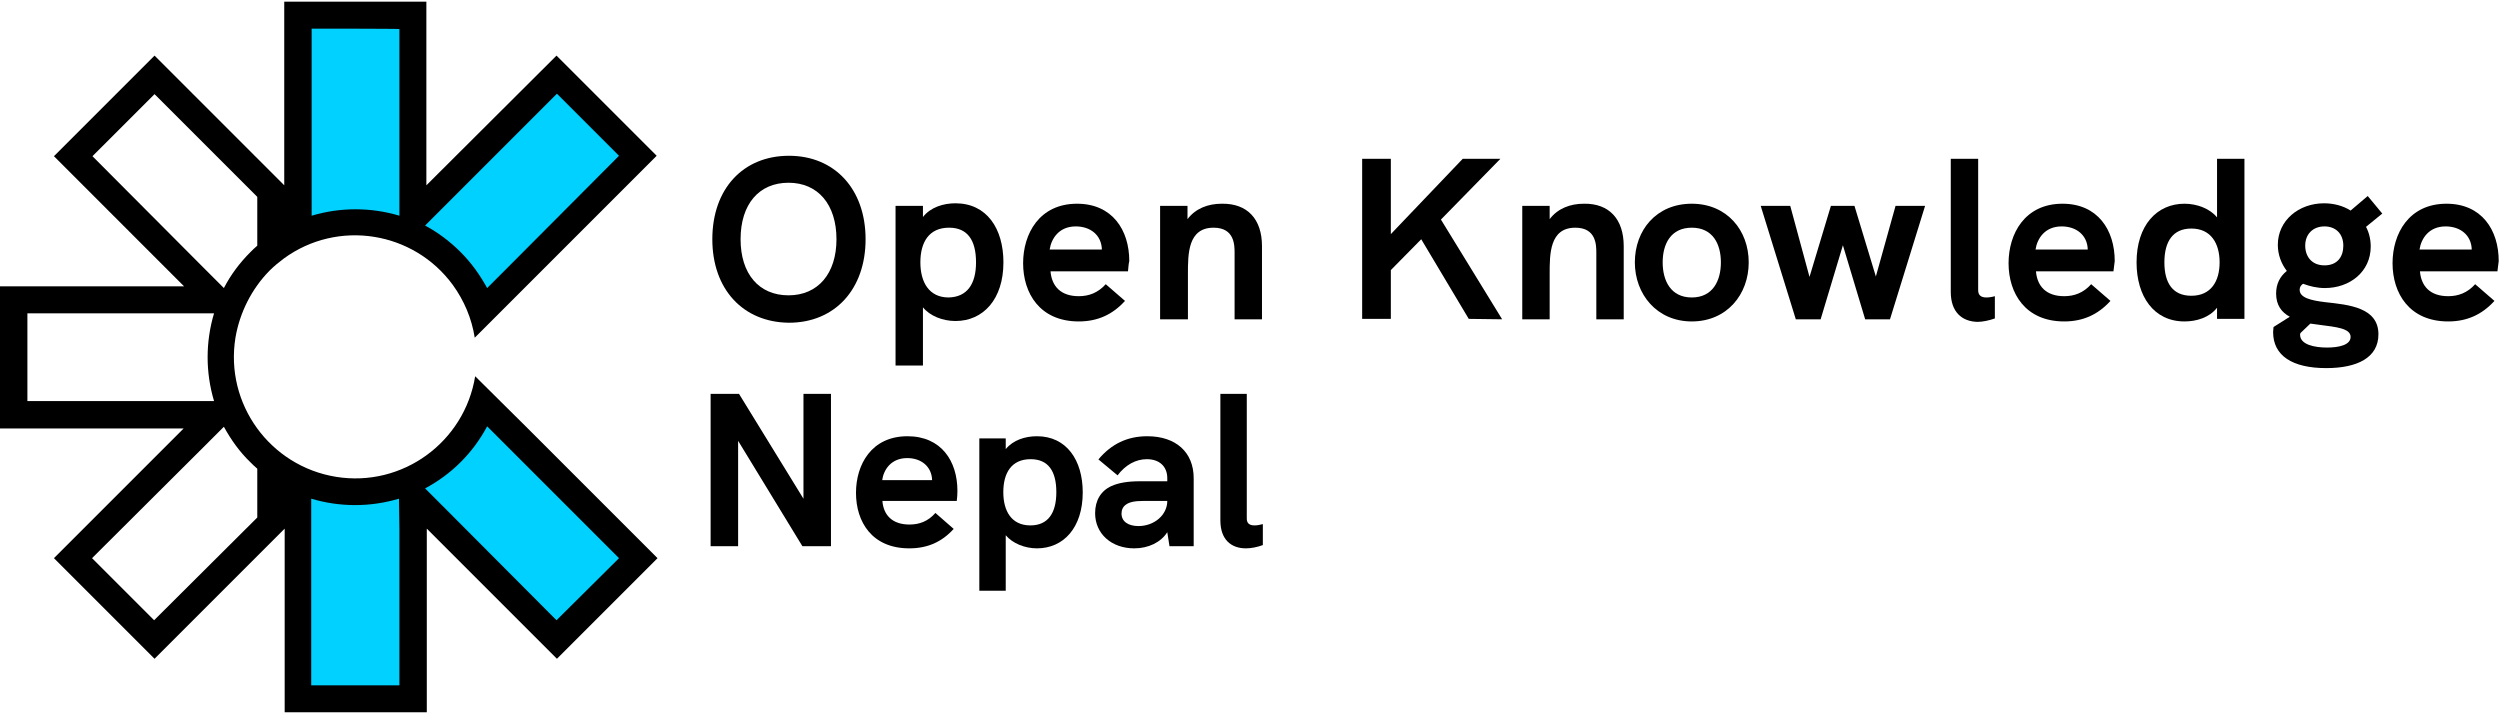
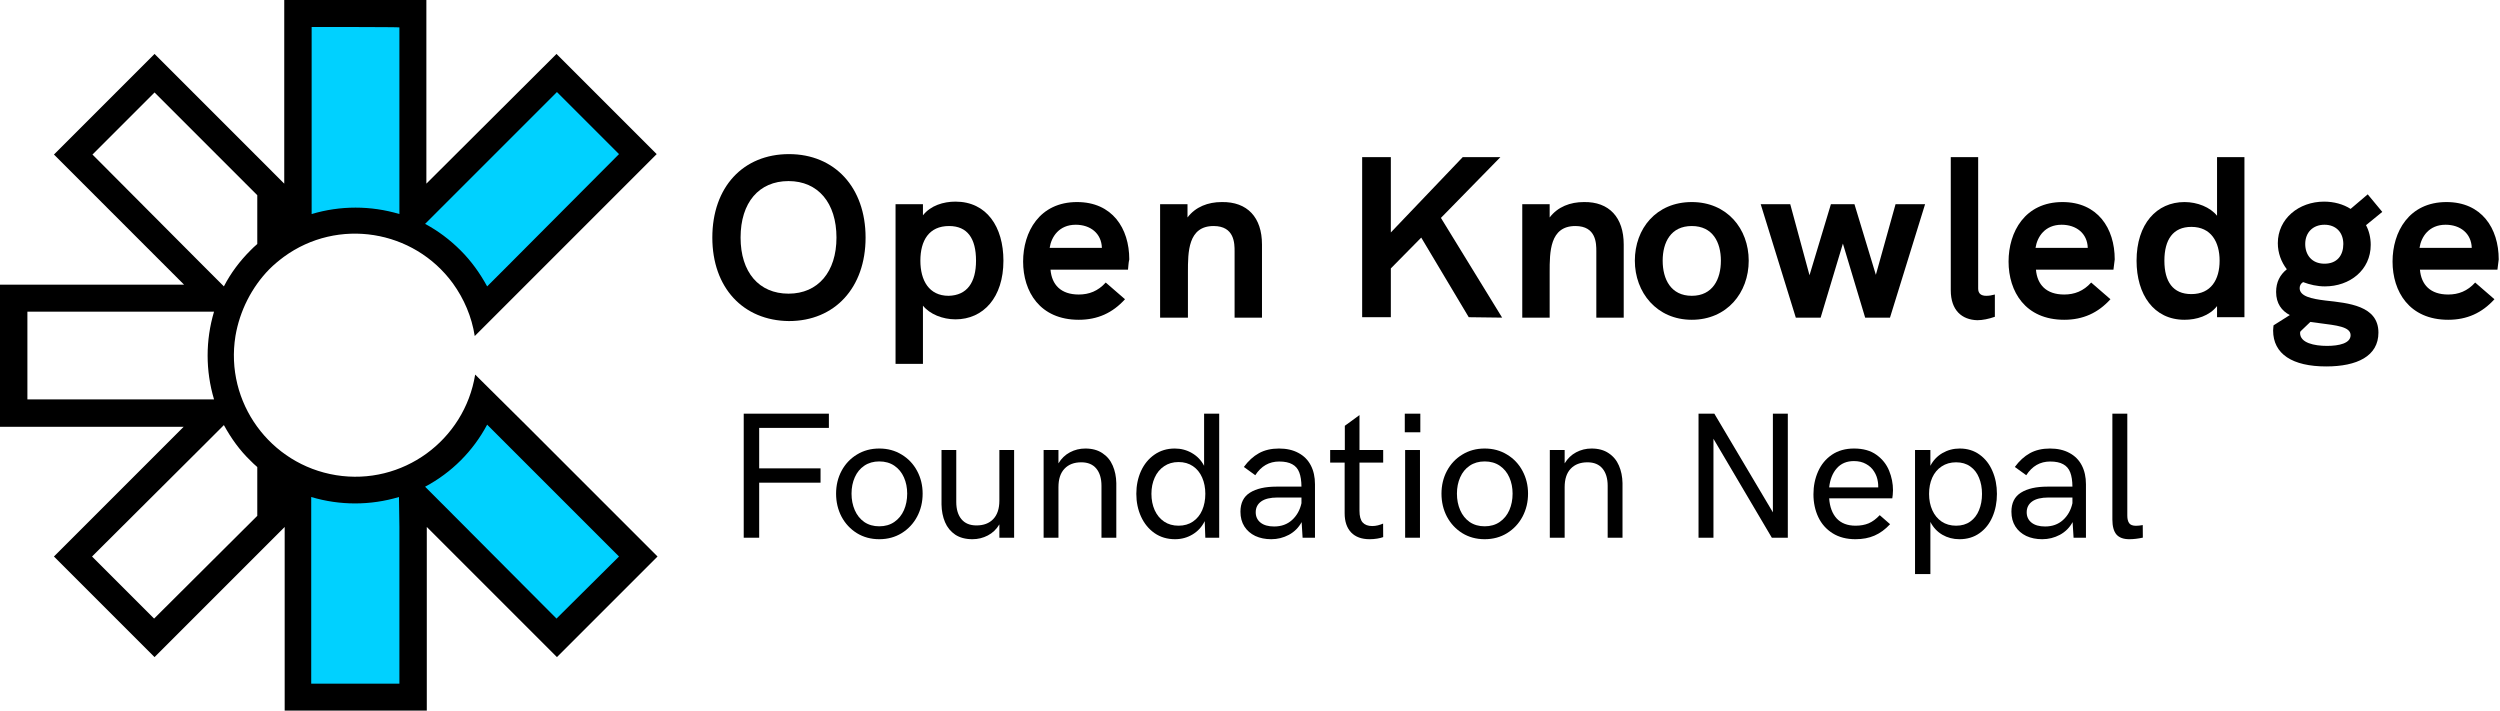
- <svg xmlns="http://www.w3.org/2000/svg" width="584" height="167" viewBox="0 0 584 167" fill="none">
-   <path d="M103.5 63.389C107.7 67.589 110.1 72.489 111 78.389L122.5 66.389L152.5 36.389L130 13.889L99.001 44.889V0.889L67.001 0.889L66.4 59.889C77.7 51.789 93.6 53.589 103.5 63.389Z" fill="#00D1FF" />
-   <path d="M111 88.889C108.6 104.289 94.1 114.889 78.7 112.389C74.3 111.689 70.1 111.589 66.5 108.889L67 165.389H99V121.889L130 152.889L152 130.389L123.2 100.989L111 88.889Z" fill="#00D1FF" />
-   <path d="M111 87.889C108.5 103.289 94 113.889 78.5 111.389C63.1 108.889 52.5 94.389 55 78.889C56 72.989 58.8 67.489 62.9 63.289C64 62.189 65.1 61.289 66.3 60.389C78.9 51.189 96.6 53.989 105.8 66.589C108.4 70.189 110.2 74.389 110.9 78.889L123 66.789L153.4 36.389L130 12.989L99.6 43.289V0.389H66.4V43.289L36.1 12.989L12.6 36.489L43 66.889H0V100.089H42.9L12.6 130.389L36.1 153.889L66.5 123.489V166.389H99.7V123.489L130.1 153.889L153.6 130.389L123.2 99.989L111 87.889ZM104.2 47.789L130.1 21.889L144.6 36.389L118.7 62.389L113.8 67.289C112.1 64.189 110.1 61.389 107.6 58.889C105.1 56.389 102.3 54.289 99.3 52.689L104.2 47.789ZM93.3 6.789V50.389C86.6 48.389 79.5 48.389 72.8 50.389V6.689C72.8 6.689 93.3 6.689 93.3 6.789ZM21.6 36.489L36.1 21.989L60.1 45.989V57.389C59.5 57.889 59 58.389 58.5 58.889C56 61.389 53.9 64.189 52.3 67.289L47.4 62.389L21.6 36.489ZM6.4 93.689V73.189H50C48 79.889 48 86.989 50 93.689C49.9 93.689 6.3 93.689 6.4 93.689ZM60.1 120.889L36 144.889L21.5 130.389L47.4 104.589L52.3 99.689C54 102.789 56 105.589 58.5 107.989C59 108.489 59.5 108.989 60.1 109.489V120.889ZM93.3 123.489V160.089H72.7V116.489C79.4 118.489 86.5 118.489 93.2 116.489L93.3 123.489ZM130 144.889L104.2 118.989L99.3 114.089C105.5 110.789 110.5 105.789 113.8 99.589L118.7 104.489L144.6 130.389L130 144.889Z" fill="black" />
-   <path d="M166.4 55.889C166.4 44.089 173.6 36.389 184.3 36.389C195 36.389 202.2 44.189 202.2 55.889C202.2 67.589 195 75.389 184.3 75.389C173.6 75.289 166.4 67.589 166.4 55.889ZM195.4 55.889C195.4 47.789 191.1 42.689 184.2 42.689C177.3 42.689 173 47.689 173 55.889C173 63.989 177.3 68.989 184.2 68.989C191.1 68.989 195.4 63.889 195.4 55.889Z" fill="black" />
-   <path d="M234.4 61.288C234.4 69.888 229.7 74.988 223.2 74.988C220.2 74.988 217.2 73.788 215.6 71.788V85.388H209.2V48.088H215.6V50.688C217.4 48.388 220.4 47.488 223.2 47.488C230.5 47.488 234.4 53.388 234.4 61.288ZM228 61.288C228 56.088 226 53.188 221.7 53.188C217 53.188 215 56.588 215 61.288C215 65.888 217 69.488 221.6 69.488C225.9 69.388 228 66.388 228 61.288Z" fill="black" />
-   <path d="M263.5 63.389H245.4C245.7 66.889 247.8 69.189 252 69.189C254.4 69.189 256.5 68.389 258.3 66.389L262.8 70.289C259.9 73.489 256.4 75.089 252 75.089C242.9 75.089 239 68.489 239 61.489C239 54.589 242.8 47.589 251.6 47.589C259.8 47.589 263.8 53.689 263.8 60.989C263.6 61.789 263.6 62.589 263.5 63.389ZM257.4 58.289C257.3 54.889 254.7 52.889 251.3 52.889C247.4 52.889 245.6 55.689 245.2 58.289H257.4Z" fill="black" />
-   <path d="M294.8 57.489V74.589H288.4V59.089C288.4 57.289 288.4 53.189 283.5 53.189C277.5 53.189 277.5 59.289 277.5 63.989V74.589H271V48.089H277.4V51.189C279.3 48.689 282.2 47.589 285.4 47.589C291.4 47.489 294.8 51.189 294.8 57.489Z" fill="black" />
-   <path d="M343.1 74.489L332 55.889L324.9 63.089V74.489H318.2V37.089H324.9V54.689L341.7 37.089H350.5L336.6 51.289L350.9 74.589L343.1 74.489Z" fill="black" />
-   <path d="M379.301 57.489V74.589H372.901V59.089C372.901 57.289 372.901 53.189 368.001 53.189C362.001 53.189 362.001 59.289 362.001 63.989V74.589H355.601V48.089H362.001V51.189C363.901 48.689 366.801 47.589 370.001 47.589C375.901 47.489 379.301 51.189 379.301 57.489Z" fill="black" />
-   <path d="M381.9 61.289C381.9 53.789 386.9 47.589 395.2 47.589C403.4 47.589 408.5 53.789 408.5 61.289C408.5 68.789 403.4 75.089 395.2 75.089C387 75.089 381.9 68.689 381.9 61.289ZM402 61.289C402 56.989 400.1 53.189 395.2 53.189C390.3 53.189 388.4 56.989 388.4 61.289C388.4 65.589 390.3 69.489 395.2 69.489C400.1 69.489 402 65.589 402 61.289Z" fill="black" />
-   <path d="M411.301 48.089H418.201L422.701 64.689L427.701 48.089H433.201L438.201 64.589L442.801 48.089H449.701L441.501 74.589H435.701L430.501 57.289L425.301 74.589H419.501L411.301 48.089Z" fill="black" />
-   <path d="M455.7 68.189V37.089H462.1V67.789C462.1 68.989 462.8 69.489 464 69.489C464.6 69.489 465.3 69.389 466 69.189V74.389C464.6 74.889 463.1 75.189 461.9 75.189C458.3 75.089 455.7 72.889 455.7 68.189Z" fill="black" />
-   <path d="M493.7 63.389H475.6C475.9 66.889 478 69.189 482.2 69.189C484.6 69.189 486.7 68.389 488.5 66.389L493 70.289C490.1 73.489 486.6 75.089 482.2 75.089C473.1 75.089 469.2 68.489 469.2 61.489C469.2 54.589 473 47.589 481.8 47.589C490 47.589 494 53.689 494 60.989C493.9 61.789 493.8 62.589 493.7 63.389ZM487.7 58.289C487.6 54.889 485 52.889 481.6 52.889C477.7 52.889 475.9 55.689 475.5 58.289H487.7Z" fill="black" />
-   <path d="M524.301 37.089V74.489H517.901V71.889C516.101 74.189 513.101 75.089 510.301 75.089C503.101 75.089 499.101 69.189 499.101 61.289C499.101 52.689 503.801 47.589 510.301 47.589C513.301 47.589 516.301 48.789 517.901 50.789V37.089H524.301ZM518.501 61.289C518.501 56.889 516.501 53.389 511.901 53.389C507.601 53.389 505.601 56.389 505.601 61.289C505.601 66.189 507.601 69.089 511.901 69.089C516.501 69.089 518.501 65.689 518.501 61.289Z" fill="black" />
-   <path d="M555.6 78.089C555.6 83.589 550.6 85.989 543.4 85.989C535.5 85.989 531 83.089 531 77.589C531 76.989 531.1 76.689 531.1 76.389L534.9 73.989C533 72.989 531.7 71.289 531.7 68.589C531.7 66.289 532.6 64.589 534.2 63.289C532.9 61.589 532.1 59.489 532.1 57.189C532.1 51.489 537 47.489 542.9 47.489C545.2 47.489 547.4 48.089 549.1 49.189L553.1 45.789L556.5 49.889L552.7 52.989C553.4 54.289 553.8 55.889 553.8 57.589C553.8 63.489 548.9 67.289 543.1 67.289C541.3 67.289 539.6 66.889 538 66.289C537.5 66.589 537.2 67.089 537.2 67.689C537.2 69.589 539.9 70.189 543.2 70.589C548.6 71.189 555.6 71.789 555.6 78.089ZM549.1 78.689C549.1 76.689 545.7 76.389 541.9 75.889L539.7 75.589L537.4 77.789C537.3 77.989 537.3 78.089 537.3 78.189C537.3 80.489 540.6 81.189 543.6 81.189C546.4 81.189 549.1 80.589 549.1 78.689ZM538.5 57.389C538.5 59.889 540 61.989 543 61.989C546 61.989 547.4 59.989 547.4 57.389C547.4 54.689 545.7 52.889 543 52.889C540.3 52.889 538.5 54.689 538.5 57.389Z" fill="black" />
-   <path d="M583.4 63.389H565.3C565.6 66.889 567.7 69.189 571.9 69.189C574.3 69.189 576.4 68.389 578.2 66.389L582.7 70.289C579.8 73.489 576.3 75.089 571.9 75.089C562.8 75.089 558.9 68.489 558.9 61.489C558.9 54.589 562.7 47.589 571.5 47.589C579.7 47.589 583.7 53.689 583.7 60.989C583.6 61.789 583.5 62.589 583.4 63.389ZM577.4 58.289C577.3 54.889 574.7 52.889 571.3 52.889C567.4 52.889 565.6 55.689 565.2 58.289H577.4Z" fill="black" />
-   <path d="M187.69 92H194.115V127.585H187.433L172.425 102.977V127.585H166V92H172.63L187.69 116.506V92Z" fill="black" />
-   <path d="M223.654 114.668C223.654 115.434 223.603 116.2 223.5 117.017H206.127C206.384 120.335 208.44 122.531 212.449 122.531C214.711 122.531 216.767 121.816 218.514 119.825L222.78 123.552C220.005 126.615 216.664 128.095 212.398 128.095C203.66 128.095 199.96 121.867 199.96 115.128C199.96 108.542 203.558 101.905 211.987 101.905C219.851 101.905 223.654 107.674 223.654 114.668ZM206.076 112.166H217.743C217.641 108.95 215.173 107.01 211.935 107.01C208.183 107.01 206.436 109.665 206.076 112.166Z" fill="black" />
-   <path d="M242.237 101.905C249.124 101.905 252.928 107.469 252.928 115.026C252.928 123.245 248.456 128.095 242.237 128.095C239.359 128.095 236.532 126.921 234.939 125.032V138H228.771V102.415H234.939V104.917C236.686 102.772 239.513 101.905 242.237 101.905ZM240.695 122.735C244.807 122.735 246.76 119.876 246.76 114.974C246.76 110.022 244.858 107.265 240.747 107.265C236.275 107.265 234.373 110.482 234.373 114.974C234.373 119.365 236.275 122.735 240.695 122.735Z" fill="black" />
-   <path d="M268 101.905C274.681 101.905 278.845 105.632 278.845 111.707V127.585H273.191L272.677 124.317C271.186 126.666 268.308 128.095 264.967 128.095C259.622 128.095 255.819 124.675 255.819 119.876C255.819 116.915 257.155 114.668 259.622 113.545C261.318 112.779 263.477 112.422 266.355 112.422H272.677V111.707C272.677 108.95 270.827 107.265 267.897 107.265C265.327 107.265 262.911 108.593 261.061 111.043L256.59 107.316C259.622 103.691 263.374 101.905 268 101.905ZM265.944 122.888C269.645 122.888 272.677 120.284 272.677 117.017H267.177C265.07 117.017 263.837 117.272 263.014 117.885C262.346 118.344 261.986 119.059 261.986 119.978C261.986 121.765 263.477 122.888 265.944 122.888Z" fill="black" />
-   <path d="M291.042 128.095C287.599 128.095 285.08 126.053 285.08 121.56V92H291.248V121.152C291.248 122.275 291.916 122.735 293.047 122.735C293.612 122.735 294.28 122.633 295 122.428V127.33C293.612 127.84 292.225 128.095 291.042 128.095Z" fill="black" />
+ <svg xmlns="http://www.w3.org/2000/svg" width="584" height="166" viewBox="0 0 584 166" fill="none">
+   <path d="M111 88.5C108.6 103.9 94.1 114.5 78.7 112C74.3 111.3 70.1 111.2 66.5 108.5L67 165H99V121.5L130 152.5L152 130L123.2 100.6L111 88.5Z" fill="#00D1FF" />
+   <path d="M103.5 63C107.7 67.2 110.1 72.1 111 78L122.5 66L152.5 36L130 13.5L99.001 44.5V0.5L67.001 0.5L66.4 59.5C77.7 51.4 93.6 53.2 103.5 63Z" fill="#00D1FF" />
+   <path d="M111 87.5C108.5 102.9 94 113.5 78.5 111C63.1 108.5 52.5 94 55 78.5C56 72.6 58.8 67.1 62.9 62.9C64 61.8 65.1 60.9 66.3 60C78.9 50.8 96.6 53.6 105.8 66.2C108.4 69.8 110.2 74 110.9 78.5L123 66.4L153.4 36L130 12.6L99.6 42.9V0H66.4V42.9L36.1 12.6L12.6 36.1L43 66.5H0V99.7H42.9L12.6 130L36.1 153.5L66.5 123.1V166H99.7V123.1L130.1 153.5L153.6 130L123.2 99.6L111 87.5ZM104.2 47.4L130.1 21.5L144.6 36L118.7 62L113.8 66.9C112.1 63.8 110.1 61 107.6 58.5C105.1 56 102.3 53.9 99.3 52.3L104.2 47.4ZM93.3 6.4V50C86.6 48 79.5 48 72.8 50V6.3C72.8 6.3 93.3 6.3 93.3 6.4ZM21.6 36.1L36.1 21.6L60.1 45.6V57C59.5 57.5 59 58 58.5 58.5C56 61 53.9 63.8 52.3 66.9L47.4 62L21.6 36.1ZM6.4 93.3V72.8H50C48 79.5 48 86.6 50 93.3C49.9 93.3 6.3 93.3 6.4 93.3ZM60.1 120.5L36 144.5L21.5 130L47.4 104.2L52.3 99.3C54 102.4 56 105.2 58.5 107.6C59 108.1 59.5 108.6 60.1 109.1V120.5ZM93.3 123.1V159.7H72.7V116.1C79.4 118.1 86.5 118.1 93.2 116.1L93.3 123.1ZM130 144.5L104.2 118.6L99.3 113.7C105.5 110.4 110.5 105.4 113.8 99.2L118.7 104.1L144.6 130L130 144.5Z" fill="black" />
+   <path d="M166.4 55.5C166.4 43.7 173.6 36 184.3 36C195 36 202.2 43.8 202.2 55.5C202.2 67.2 195 75 184.3 75C173.6 74.9 166.4 67.2 166.4 55.5ZM195.4 55.5C195.4 47.4 191.1 42.3 184.2 42.3C177.3 42.3 173 47.3 173 55.5C173 63.6 177.3 68.6 184.2 68.6C191.1 68.6 195.4 63.5 195.4 55.5Z" fill="black" />
+   <path d="M234.4 60.9C234.4 69.5 229.7 74.6 223.2 74.6C220.2 74.6 217.2 73.4 215.6 71.4V85H209.2V47.7H215.6V50.3C217.4 48 220.4 47.1 223.2 47.1C230.5 47.1 234.4 53 234.4 60.9ZM228 60.9C228 55.7 226 52.8 221.7 52.8C217 52.8 215 56.2 215 60.9C215 65.5 217 69.1 221.6 69.1C225.9 69 228 66 228 60.9Z" fill="black" />
+   <path d="M263.5 63H245.4C245.7 66.5 247.8 68.8 252 68.8C254.4 68.8 256.5 68 258.3 66L262.8 69.9C259.9 73.1 256.4 74.7 252 74.7C242.9 74.7 239 68.1 239 61.1C239 54.2 242.8 47.2 251.6 47.2C259.8 47.2 263.8 53.3 263.8 60.6C263.6 61.4 263.6 62.2 263.5 63ZM257.4 57.9C257.3 54.5 254.7 52.5 251.3 52.5C247.4 52.5 245.6 55.3 245.2 57.9H257.4Z" fill="black" />
+   <path d="M294.8 57.1V74.2H288.4V58.7C288.4 56.9 288.4 52.8 283.5 52.8C277.5 52.8 277.5 58.9 277.5 63.6V74.2H271V47.7H277.4V50.8C279.3 48.3 282.2 47.2 285.4 47.2C291.4 47.1 294.8 50.8 294.8 57.1Z" fill="black" />
+   <path d="M343.1 74.1L332 55.5L324.9 62.7V74.1H318.2V36.7H324.9V54.3L341.7 36.7H350.5L336.6 50.9L350.9 74.2L343.1 74.1Z" fill="black" />
+   <path d="M379.301 57.1V74.2H372.901V58.7C372.901 56.9 372.901 52.8 368.001 52.8C362.001 52.8 362.001 58.9 362.001 63.6V74.2H355.601V47.7H362.001V50.8C363.901 48.3 366.801 47.2 370.001 47.2C375.901 47.1 379.301 50.8 379.301 57.1Z" fill="black" />
+   <path d="M381.9 60.9C381.9 53.4 386.9 47.2 395.2 47.2C403.4 47.2 408.5 53.4 408.5 60.9C408.5 68.4 403.4 74.7 395.2 74.7C387 74.7 381.9 68.3 381.9 60.9ZM402 60.9C402 56.6 400.1 52.8 395.2 52.8C390.3 52.8 388.4 56.6 388.4 60.9C388.4 65.2 390.3 69.1 395.2 69.1C400.1 69.1 402 65.2 402 60.9Z" fill="black" />
+   <path d="M411.301 47.7H418.201L422.701 64.3L427.701 47.7H433.201L438.201 64.2L442.801 47.7H449.701L441.501 74.2H435.701L430.501 56.9L425.301 74.2H419.501L411.301 47.7Z" fill="black" />
+   <path d="M455.7 67.8V36.7H462.1V67.4C462.1 68.6 462.8 69.1 464 69.1C464.6 69.1 465.3 69 466 68.8V74C464.6 74.5 463.1 74.8 461.9 74.8C458.3 74.7 455.7 72.5 455.7 67.8Z" fill="black" />
+   <path d="M493.7 63H475.6C475.9 66.5 478 68.8 482.2 68.8C484.6 68.8 486.7 68 488.5 66L493 69.9C490.1 73.1 486.6 74.7 482.2 74.7C473.1 74.7 469.2 68.1 469.2 61.1C469.2 54.2 473 47.2 481.8 47.2C490 47.2 494 53.3 494 60.6C493.9 61.4 493.8 62.2 493.7 63ZM487.7 57.9C487.6 54.5 485 52.5 481.6 52.5C477.7 52.5 475.9 55.3 475.5 57.9H487.7Z" fill="black" />
+   <path d="M524.301 36.7V74.1H517.901V71.5C516.101 73.8 513.101 74.7 510.301 74.7C503.101 74.7 499.101 68.8 499.101 60.9C499.101 52.3 503.801 47.2 510.301 47.2C513.301 47.2 516.301 48.4 517.901 50.4V36.7H524.301ZM518.501 60.9C518.501 56.5 516.501 53 511.901 53C507.601 53 505.601 56 505.601 60.9C505.601 65.8 507.601 68.7 511.901 68.7C516.501 68.7 518.501 65.3 518.501 60.9Z" fill="black" />
+   <path d="M555.6 77.7C555.6 83.2 550.6 85.6 543.4 85.6C535.5 85.6 531 82.7 531 77.2C531 76.6 531.1 76.3 531.1 76L534.9 73.6C533 72.6 531.7 70.9 531.7 68.2C531.7 65.9 532.6 64.2 534.2 62.9C532.9 61.2 532.1 59.1 532.1 56.8C532.1 51.1 537 47.1 542.9 47.1C545.2 47.1 547.4 47.7 549.1 48.8L553.1 45.4L556.5 49.5L552.7 52.6C553.4 53.9 553.8 55.5 553.8 57.2C553.8 63.1 548.9 66.9 543.1 66.9C541.3 66.9 539.6 66.5 538 65.9C537.5 66.2 537.2 66.7 537.2 67.3C537.2 69.2 539.9 69.8 543.2 70.2C548.6 70.8 555.6 71.4 555.6 77.7ZM549.1 78.3C549.1 76.3 545.7 76 541.9 75.5L539.7 75.2L537.4 77.4C537.3 77.6 537.3 77.7 537.3 77.8C537.3 80.1 540.6 80.8 543.6 80.8C546.4 80.8 549.1 80.2 549.1 78.3ZM538.5 57C538.5 59.5 540 61.6 543 61.6C546 61.6 547.4 59.6 547.4 57C547.4 54.3 545.7 52.5 543 52.5C540.3 52.5 538.5 54.3 538.5 57Z" fill="black" />
+   <path d="M583.4 63H565.3C565.6 66.5 567.7 68.8 571.9 68.8C574.3 68.8 576.4 68 578.2 66L582.7 69.9C579.8 73.1 576.3 74.7 571.9 74.7C562.8 74.7 558.9 68.1 558.9 61.1C558.9 54.2 562.7 47.2 571.5 47.2C579.7 47.2 583.7 53.3 583.7 60.6C583.6 61.4 583.5 62.2 583.4 63ZM577.4 57.9C577.3 54.5 574.7 52.5 571.3 52.5C567.4 52.5 565.6 55.3 565.2 57.9H577.4Z" fill="black" />
+   <path d="M497.409 125.96C496.042 125.96 495.037 125.591 494.395 124.853C493.766 124.101 493.451 122.938 493.451 121.366V96.634H496.938V120.443C496.938 121.209 497.081 121.797 497.368 122.207C497.655 122.617 498.188 122.822 498.968 122.822C499.392 122.822 499.918 122.768 500.547 122.658L500.567 125.591C499.433 125.837 498.38 125.96 497.409 125.96Z" fill="black" />
+   <path d="M478.87 104.775C480.634 104.775 482.145 105.117 483.402 105.801C484.674 106.471 485.638 107.435 486.294 108.692C486.95 109.95 487.278 111.427 487.278 113.122V125.611H484.387L484.161 121.961C483.464 123.246 482.473 124.237 481.188 124.935C479.902 125.618 478.528 125.96 477.065 125.96C475.671 125.96 474.427 125.707 473.333 125.201C472.253 124.682 471.405 123.943 470.79 122.986C470.175 122.016 469.867 120.867 469.867 119.541C469.867 117.504 470.605 116.021 472.082 115.091C473.572 114.147 475.65 113.676 478.316 113.676H484.12C484.106 112.309 483.936 111.201 483.607 110.354C483.279 109.492 482.732 108.856 481.967 108.446C481.215 108.022 480.196 107.811 478.911 107.811C476.573 107.811 474.714 108.877 473.333 111.01L470.667 109.082C471.706 107.66 472.882 106.587 474.194 105.862C475.507 105.138 477.065 104.775 478.87 104.775ZM477.742 122.986C479.41 122.986 480.798 122.487 481.905 121.489C483.026 120.478 483.765 119.165 484.12 117.552V116.219H478.521C476.84 116.219 475.568 116.526 474.707 117.142C473.859 117.757 473.436 118.598 473.436 119.664C473.436 120.676 473.812 121.482 474.563 122.084C475.315 122.686 476.375 122.986 477.742 122.986Z" fill="black" />
+   <path d="M447.35 105.124H450.938V108.815C451.595 107.544 452.531 106.553 453.748 105.842C454.979 105.131 456.325 104.775 457.788 104.775C459.579 104.775 461.131 105.254 462.443 106.211C463.756 107.154 464.754 108.433 465.438 110.046C466.135 111.646 466.483 113.423 466.483 115.378C466.483 117.333 466.135 119.117 465.438 120.73C464.754 122.33 463.749 123.602 462.423 124.545C461.11 125.488 459.545 125.96 457.727 125.96C456.264 125.96 454.931 125.611 453.728 124.914C452.524 124.203 451.595 123.205 450.938 121.92V134.102H447.35V105.124ZM456.947 122.802C458.246 122.802 459.347 122.48 460.249 121.838C461.165 121.182 461.849 120.293 462.3 119.172C462.765 118.051 462.997 116.786 462.997 115.378C462.997 113.97 462.765 112.712 462.3 111.604C461.849 110.483 461.165 109.602 460.249 108.959C459.347 108.316 458.246 107.995 456.947 107.995C455.648 107.995 454.521 108.316 453.563 108.959C452.606 109.588 451.875 110.463 451.369 111.584C450.877 112.691 450.631 113.956 450.631 115.378C450.631 116.786 450.884 118.058 451.39 119.192C451.896 120.313 452.62 121.195 453.563 121.838C454.521 122.48 455.648 122.802 456.947 122.802Z" fill="black" />
+   <path d="M433.445 125.96C431.354 125.96 429.569 125.495 428.093 124.565C426.616 123.636 425.502 122.378 424.75 120.792C423.998 119.192 423.622 117.415 423.622 115.46C423.622 113.532 423.984 111.755 424.709 110.128C425.434 108.501 426.507 107.202 427.929 106.231C429.364 105.261 431.087 104.775 433.097 104.775C435.243 104.775 436.993 105.268 438.347 106.252C439.714 107.236 440.698 108.474 441.3 109.964C441.901 111.44 442.202 112.958 442.202 114.517C442.202 114.886 442.182 115.255 442.141 115.624C442.113 115.979 442.079 116.239 442.038 116.403H427.293C427.43 118.413 428.018 119.985 429.057 121.12C430.109 122.241 431.579 122.802 433.466 122.802C434.614 122.802 435.633 122.617 436.521 122.248C437.41 121.865 438.271 121.229 439.105 120.341L441.525 122.453C440.391 123.67 439.174 124.559 437.875 125.119C436.59 125.68 435.113 125.96 433.445 125.96ZM438.757 113.86C438.757 113.272 438.729 112.842 438.675 112.568C438.552 111.68 438.258 110.873 437.793 110.148C437.342 109.41 436.713 108.822 435.906 108.385C435.113 107.934 434.17 107.708 433.076 107.708C431.395 107.708 430.062 108.269 429.077 109.39C428.093 110.497 427.498 111.987 427.293 113.86H438.757Z" fill="black" />
+   <path d="M417.634 96.634V125.611H413.901L400.264 102.499V125.611H396.777V96.634H400.469L414.147 119.685V96.634H417.634Z" fill="black" />
+   <path d="M362.037 105.124H365.503V108.241C366.187 107.106 367.082 106.245 368.189 105.657C369.297 105.069 370.493 104.775 371.778 104.775C373.378 104.775 374.711 105.138 375.777 105.862C376.857 106.573 377.657 107.537 378.177 108.754C378.71 109.971 378.99 111.338 379.018 112.855V125.611H375.552V113.491C375.552 111.769 375.148 110.422 374.342 109.451C373.535 108.48 372.366 107.995 370.835 107.995C369.167 107.995 367.861 108.494 366.918 109.492C365.975 110.477 365.503 111.912 365.503 113.799V125.611H362.037V105.124Z" fill="black" />
+   <path d="M346.82 125.96C344.865 125.96 343.122 125.488 341.591 124.545C340.06 123.588 338.863 122.303 338.002 120.689C337.154 119.062 336.73 117.271 336.73 115.316C336.73 113.375 337.154 111.604 338.002 110.005C338.863 108.392 340.06 107.12 341.591 106.19C343.122 105.247 344.865 104.775 346.82 104.775C348.775 104.775 350.519 105.247 352.05 106.19C353.595 107.12 354.798 108.392 355.659 110.005C356.521 111.618 356.951 113.389 356.951 115.316C356.951 117.271 356.521 119.062 355.659 120.689C354.798 122.303 353.595 123.588 352.05 124.545C350.519 125.488 348.775 125.96 346.82 125.96ZM346.82 122.945C348.188 122.945 349.363 122.604 350.348 121.92C351.332 121.236 352.077 120.32 352.583 119.172C353.089 118.01 353.342 116.725 353.342 115.316C353.342 113.922 353.089 112.657 352.583 111.522C352.077 110.374 351.332 109.465 350.348 108.795C349.363 108.125 348.188 107.79 346.82 107.79C345.467 107.79 344.298 108.125 343.313 108.795C342.343 109.451 341.604 110.354 341.099 111.502C340.593 112.637 340.34 113.908 340.34 115.316C340.34 116.725 340.593 118.01 341.099 119.172C341.604 120.334 342.343 121.257 343.313 121.94C344.298 122.61 345.467 122.945 346.82 122.945Z" fill="black" />
+   <path d="M328.158 96.634H331.788V100.981H328.158V96.634ZM328.24 105.124H331.706V125.611H328.24V105.124Z" fill="black" />
+   <path d="M319.955 125.96C318.082 125.96 316.64 125.434 315.628 124.381C314.616 123.314 314.11 121.817 314.11 119.89V108.057H310.727V105.124H314.151V99.464L317.576 96.962V105.124H323.113V108.057H317.576V119.315C317.576 120.573 317.822 121.482 318.314 122.043C318.82 122.604 319.565 122.884 320.55 122.884C320.987 122.884 321.432 122.829 321.883 122.72C322.348 122.597 322.751 122.46 323.093 122.31L323.113 125.468C322.758 125.604 322.293 125.721 321.719 125.816C321.145 125.912 320.557 125.96 319.955 125.96Z" fill="black" />
+   <path d="M298.771 104.775C300.534 104.775 302.045 105.117 303.303 105.801C304.574 106.471 305.538 107.435 306.194 108.692C306.851 109.95 307.179 111.427 307.179 113.122V125.611H304.287L304.062 121.961C303.364 123.246 302.373 124.237 301.088 124.935C299.803 125.618 298.429 125.96 296.966 125.96C295.571 125.96 294.327 125.707 293.233 125.201C292.153 124.682 291.306 123.943 290.69 122.986C290.075 122.016 289.768 120.867 289.768 119.541C289.768 117.504 290.506 116.021 291.982 115.091C293.473 114.147 295.551 113.676 298.217 113.676H304.021C304.007 112.309 303.836 111.201 303.508 110.354C303.18 109.492 302.633 108.856 301.867 108.446C301.115 108.022 300.097 107.811 298.812 107.811C296.474 107.811 294.614 108.877 293.233 111.01L290.567 109.082C291.606 107.66 292.782 106.587 294.095 105.862C295.407 105.138 296.966 104.775 298.771 104.775ZM297.643 122.986C299.311 122.986 300.698 122.487 301.806 121.489C302.927 120.478 303.665 119.165 304.021 117.552V116.219H298.422C296.74 116.219 295.469 116.526 294.607 117.142C293.76 117.757 293.336 118.598 293.336 119.664C293.336 120.676 293.712 121.482 294.464 122.084C295.216 122.686 296.275 122.986 297.643 122.986Z" fill="black" />
+   <path d="M274.489 125.96C272.671 125.96 271.078 125.488 269.711 124.545C268.344 123.588 267.291 122.303 266.553 120.689C265.814 119.076 265.445 117.299 265.445 115.357C265.445 113.43 265.808 111.659 266.532 110.046C267.271 108.433 268.316 107.154 269.67 106.211C271.037 105.254 272.623 104.775 274.428 104.775C275.891 104.775 277.23 105.131 278.447 105.842C279.678 106.553 280.621 107.544 281.277 108.815V96.634H284.805V125.611H281.564L281.421 121.735C280.765 123.075 279.814 124.114 278.57 124.853C277.34 125.591 275.979 125.96 274.489 125.96ZM275.31 122.802C276.608 122.802 277.729 122.48 278.673 121.838C279.616 121.195 280.334 120.313 280.826 119.192C281.318 118.058 281.564 116.779 281.564 115.357C281.564 113.949 281.318 112.685 280.826 111.563C280.334 110.429 279.616 109.54 278.673 108.897C277.729 108.255 276.608 107.934 275.31 107.934C274.011 107.934 272.883 108.262 271.926 108.918C270.969 109.561 270.237 110.449 269.731 111.584C269.226 112.705 268.973 113.963 268.973 115.357C268.973 116.766 269.226 118.037 269.731 119.172C270.237 120.293 270.969 121.182 271.926 121.838C272.883 122.48 274.011 122.802 275.31 122.802Z" fill="black" />
+   <path d="M243.789 105.124H247.255V108.241C247.938 107.106 248.834 106.245 249.941 105.657C251.049 105.069 252.245 104.775 253.53 104.775C255.13 104.775 256.463 105.138 257.529 105.862C258.609 106.573 259.409 107.537 259.929 108.754C260.462 109.971 260.742 111.338 260.77 112.855V125.611H257.304V113.491C257.304 111.769 256.9 110.422 256.094 109.451C255.287 108.48 254.118 107.995 252.587 107.995C250.919 107.995 249.613 108.494 248.67 109.492C247.727 110.477 247.255 111.912 247.255 113.799V125.611H243.789V105.124Z" fill="black" />
+   <path d="M227.157 125.96C225.558 125.96 224.218 125.604 223.138 124.894C222.071 124.169 221.278 123.198 220.759 121.981C220.239 120.751 219.966 119.377 219.938 117.859V105.124H223.384V117.244C223.384 118.967 223.787 120.313 224.594 121.284C225.4 122.255 226.569 122.74 228.101 122.74C229.769 122.74 231.074 122.248 232.018 121.264C232.975 120.266 233.453 118.823 233.453 116.937V105.124H236.898V125.611H233.453V122.494C232.783 123.629 231.888 124.49 230.767 125.078C229.646 125.666 228.442 125.96 227.157 125.96Z" fill="black" />
+   <path d="M205.398 125.96C203.443 125.96 201.7 125.488 200.169 124.545C198.638 123.588 197.441 122.303 196.58 120.689C195.732 119.062 195.309 117.271 195.309 115.316C195.309 113.375 195.732 111.604 196.58 110.005C197.441 108.392 198.638 107.12 200.169 106.19C201.7 105.247 203.443 104.775 205.398 104.775C207.354 104.775 209.097 105.247 210.628 106.19C212.173 107.12 213.376 108.392 214.237 110.005C215.099 111.618 215.529 113.389 215.529 115.316C215.529 117.271 215.099 119.062 214.237 120.689C213.376 122.303 212.173 123.588 210.628 124.545C209.097 125.488 207.354 125.96 205.398 125.96ZM205.398 122.945C206.766 122.945 207.941 122.604 208.926 121.92C209.91 121.236 210.655 120.32 211.161 119.172C211.667 118.01 211.92 116.725 211.92 115.316C211.92 113.922 211.667 112.657 211.161 111.522C210.655 110.374 209.91 109.465 208.926 108.795C207.941 108.125 206.766 107.79 205.398 107.79C204.045 107.79 202.876 108.125 201.892 108.795C200.921 109.451 200.183 110.354 199.677 111.502C199.171 112.637 198.918 113.908 198.918 115.316C198.918 116.725 199.171 118.01 199.677 119.172C200.183 120.334 200.921 121.257 201.892 121.94C202.876 122.61 204.045 122.945 205.398 122.945Z" fill="black" />
+   <path d="M173.734 96.634H193.627V99.956H177.344V109.41H191.679V112.753H177.344V125.611H173.734V96.634Z" fill="black" />
</svg>
